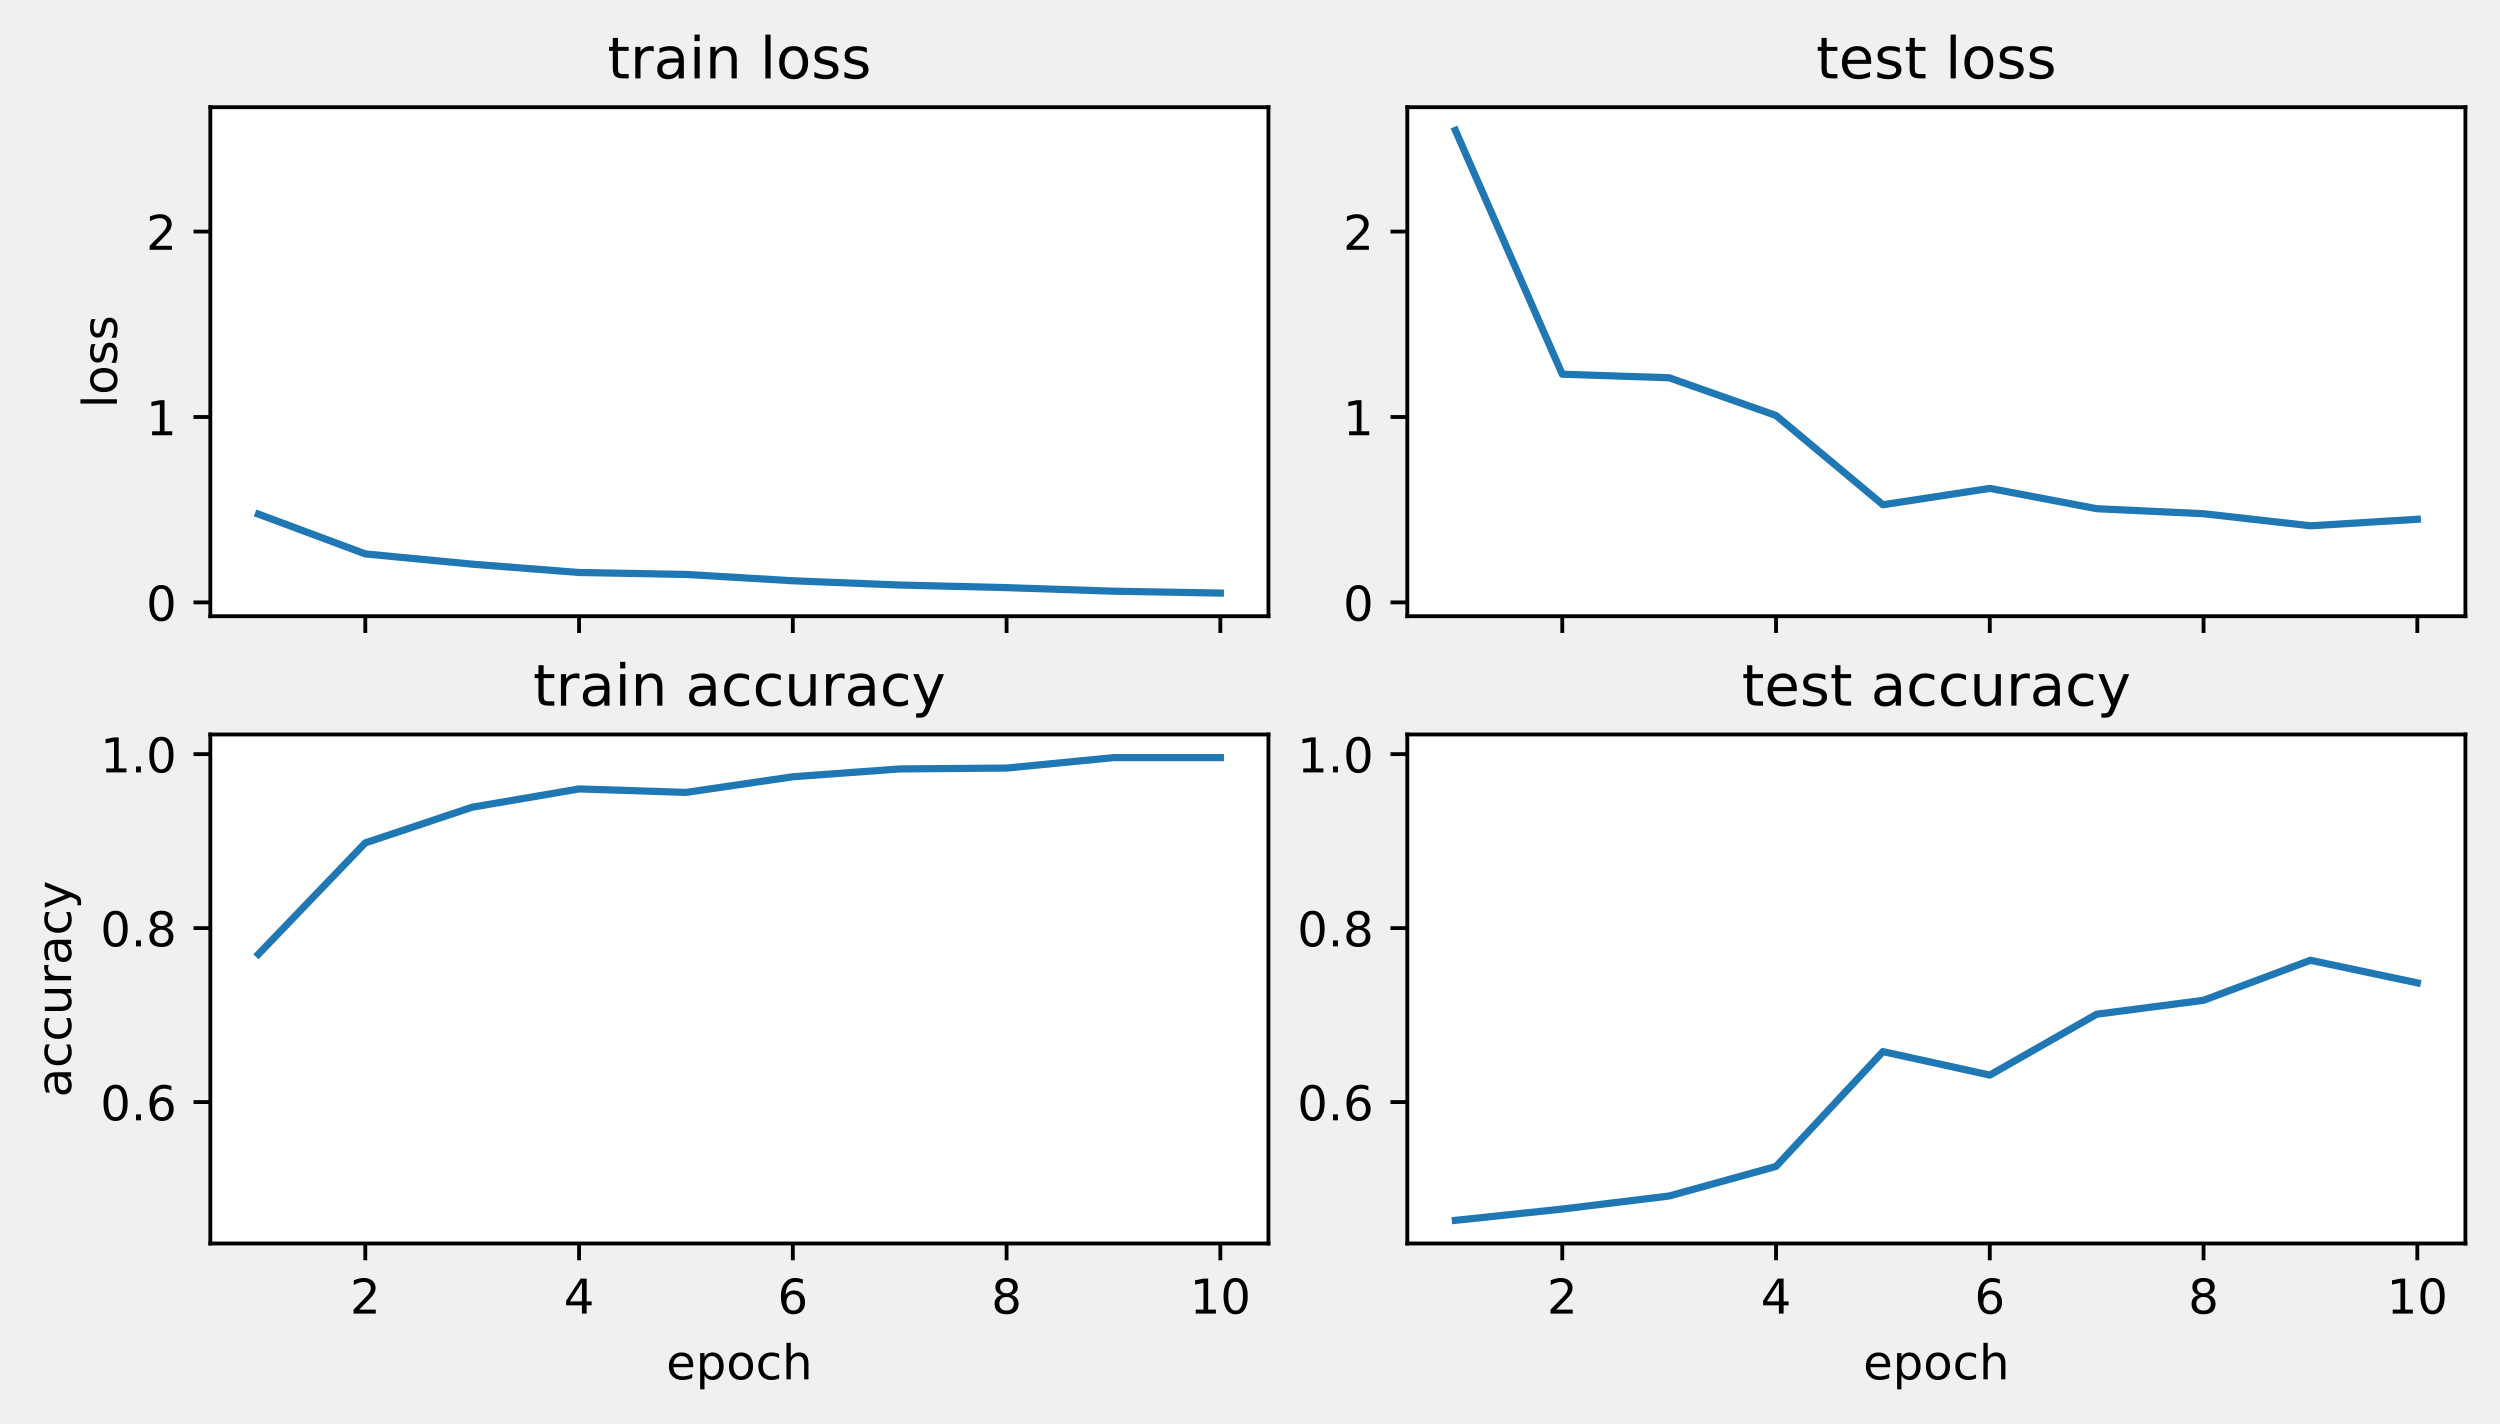
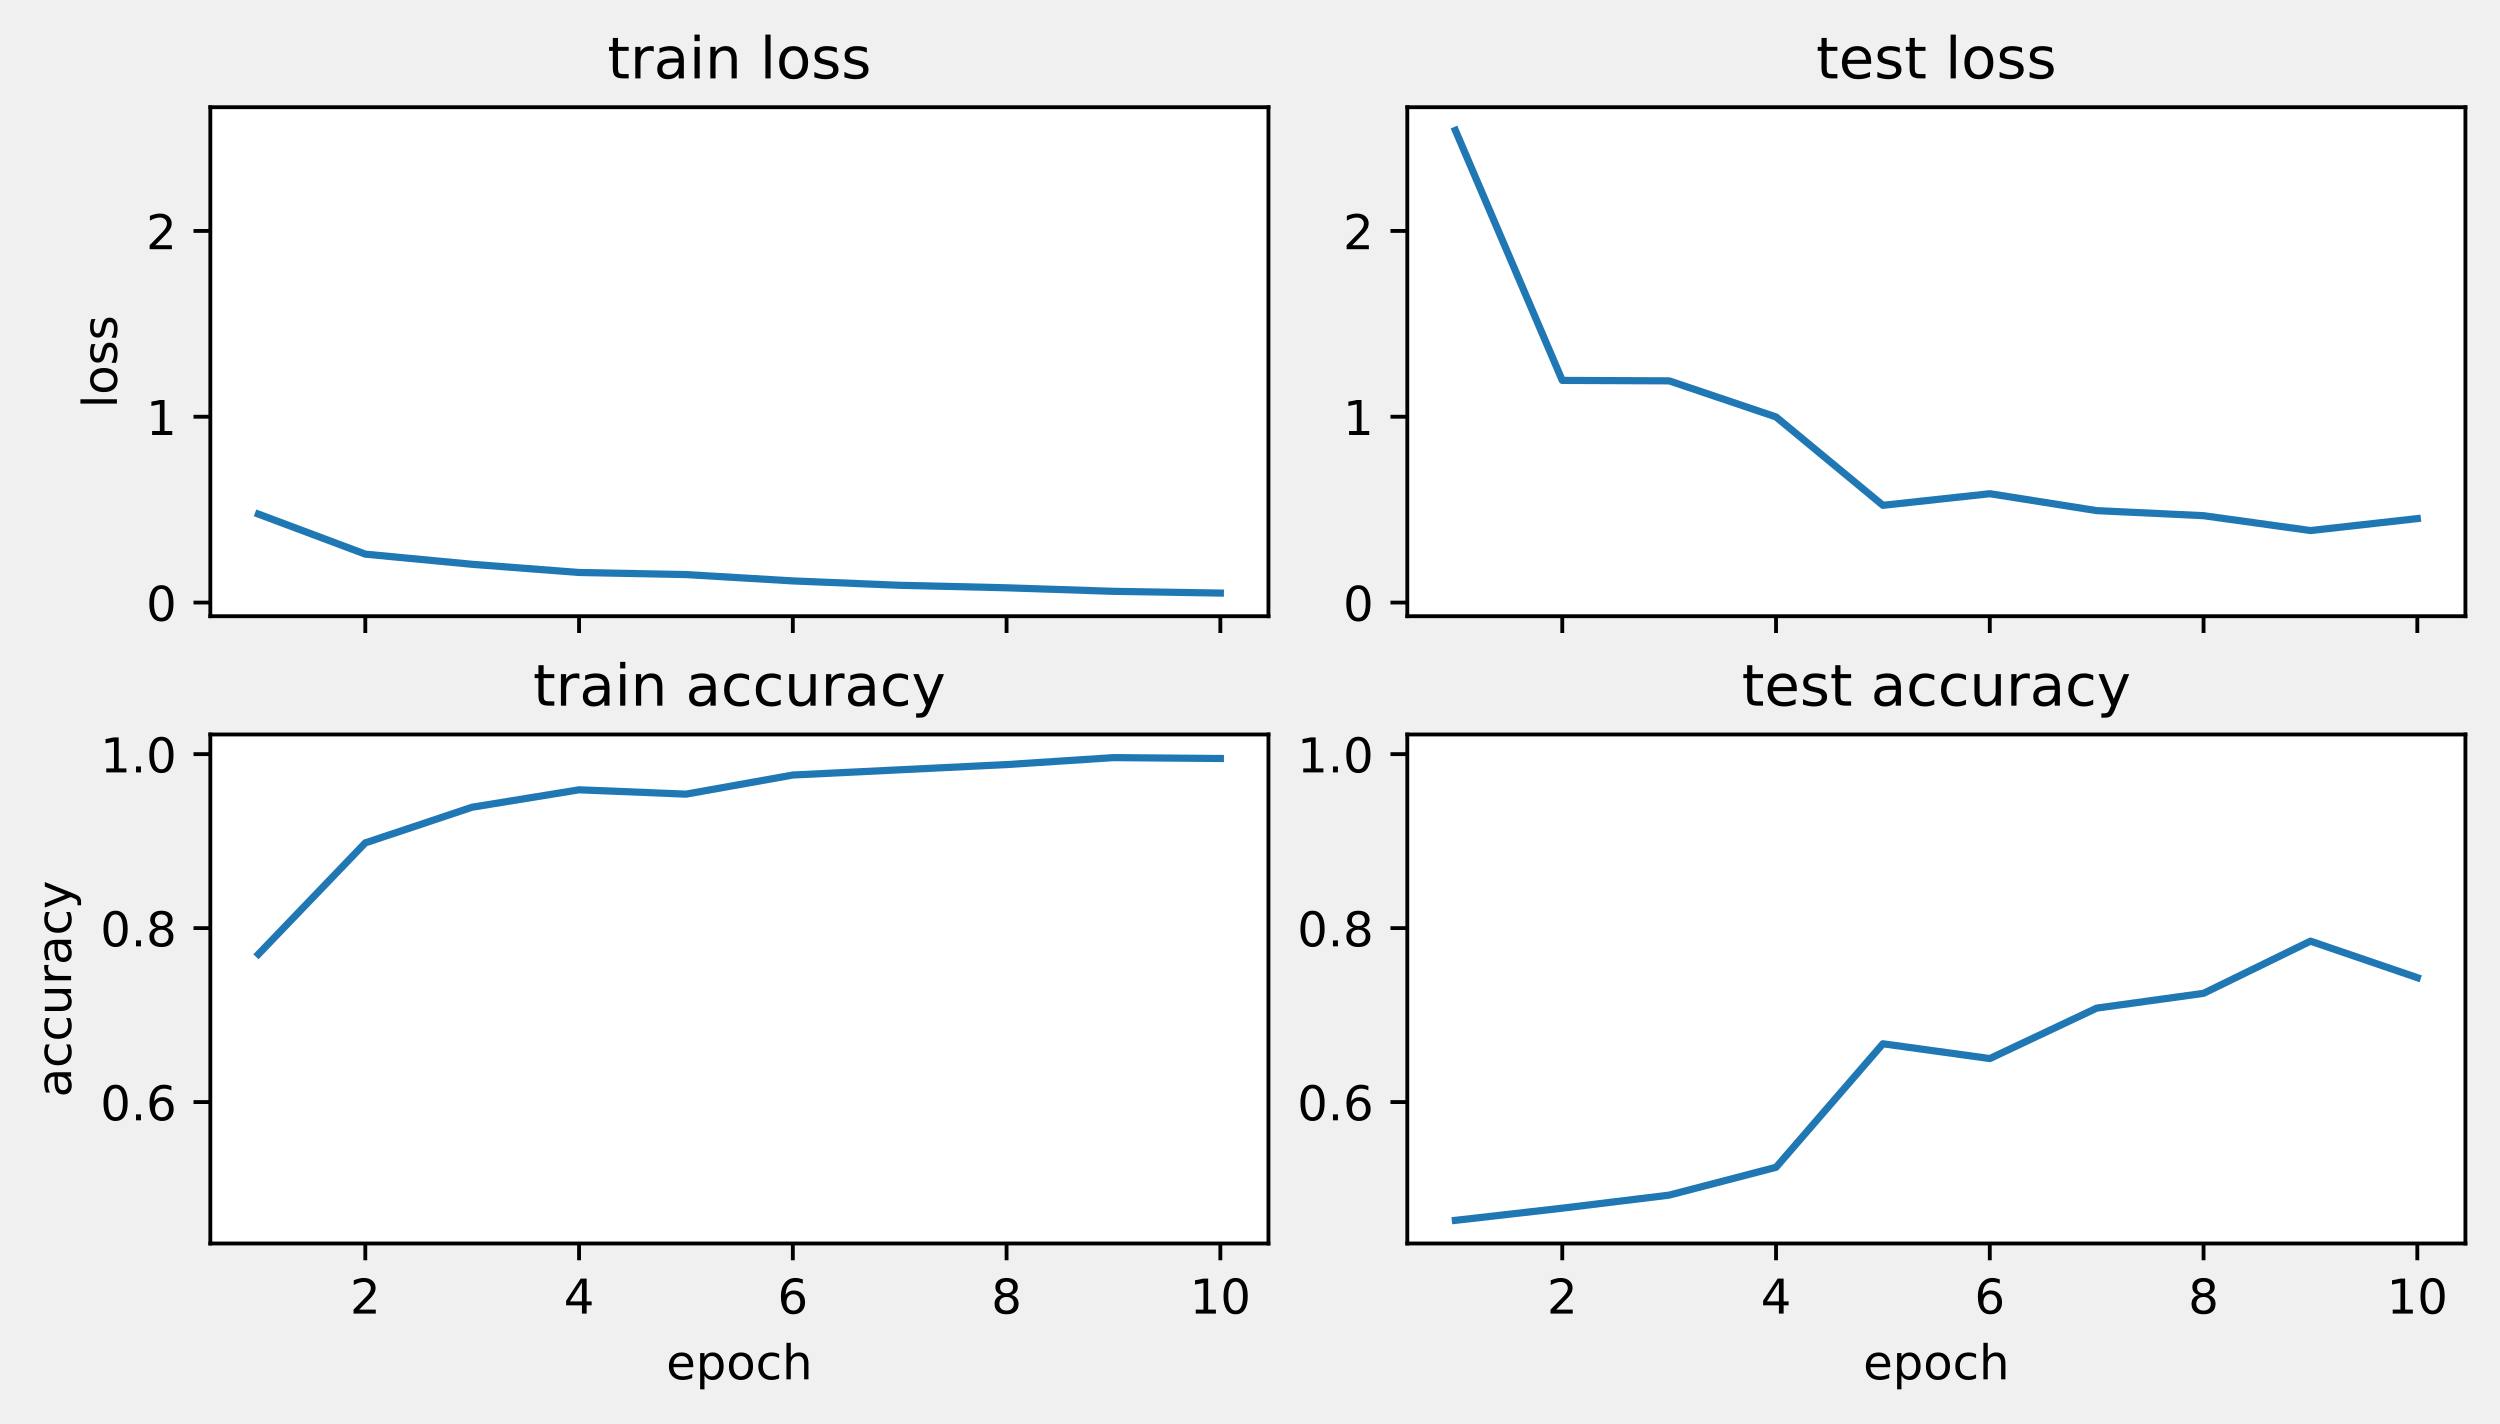
<svg xmlns="http://www.w3.org/2000/svg" xmlns:xlink="http://www.w3.org/1999/xlink" width="520.4pt" height="296.4pt" viewBox="0 0 520.4 296.4" version="1.1">
  <defs>
    <style type="text/css">*{stroke-linejoin: round; stroke-linecap: butt}</style>
  </defs>
  <g id="figure_1">
    <g id="patch_1">
      <path d="M 0 296.4  L 520.4 296.4  L 520.4 0  L 0 0  L 0 296.4  z " style="fill: none" />
    </g>
    <g id="axes_1">
      <g id="patch_2">
        <path d="M 43.781 128.271  L 264.039 128.271  L 264.039 22.318  L 43.781 22.318  z " style="fill: #ffffff" />
      </g>
      <g id="matplotlib.axis_1">
        <g id="xtick_1">
          <g id="line2d_1">
            <defs>
-               <path id="m2e2da4ece3" d="M 0 0  L 0 3.5  " style="stroke: #000000; stroke-width: 0.8" />
+               <path id="m2b2705c704" d="M 0 0  L 0 3.5  " style="stroke: #000000; stroke-width: 0.8" />
            </defs>
            <g>
-               <use xlink:href="#m2e2da4ece3" x="76.041" y="128.271" style="stroke: #000000; stroke-width: 0.8" />
+               <use xlink:href="#m2b2705c704" x="76.041" y="128.271" style="stroke: #000000; stroke-width: 0.8" />
            </g>
          </g>
        </g>
        <g id="xtick_2">
          <g id="line2d_2">
            <g>
-               <use xlink:href="#m2e2da4ece3" x="120.538" y="128.271" style="stroke: #000000; stroke-width: 0.8" />
+               <use xlink:href="#m2b2705c704" x="120.538" y="128.271" style="stroke: #000000; stroke-width: 0.8" />
            </g>
          </g>
        </g>
        <g id="xtick_3">
          <g id="line2d_3">
            <g>
-               <use xlink:href="#m2e2da4ece3" x="165.034" y="128.271" style="stroke: #000000; stroke-width: 0.8" />
+               <use xlink:href="#m2b2705c704" x="165.034" y="128.271" style="stroke: #000000; stroke-width: 0.8" />
            </g>
          </g>
        </g>
        <g id="xtick_4">
          <g id="line2d_4">
            <g>
-               <use xlink:href="#m2e2da4ece3" x="209.53" y="128.271" style="stroke: #000000; stroke-width: 0.8" />
+               <use xlink:href="#m2b2705c704" x="209.53" y="128.271" style="stroke: #000000; stroke-width: 0.8" />
            </g>
          </g>
        </g>
        <g id="xtick_5">
          <g id="line2d_5">
            <g>
-               <use xlink:href="#m2e2da4ece3" x="254.027" y="128.271" style="stroke: #000000; stroke-width: 0.8" />
+               <use xlink:href="#m2b2705c704" x="254.027" y="128.271" style="stroke: #000000; stroke-width: 0.8" />
            </g>
          </g>
        </g>
      </g>
      <g id="matplotlib.axis_2">
        <g id="ytick_1">
          <g id="line2d_6">
            <defs>
-               <path id="mca9191ee40" d="M 0 0  L -3.5 0  " style="stroke: #000000; stroke-width: 0.8" />
+               <path id="mb0f180276c" d="M 0 0  L -3.5 0  " style="stroke: #000000; stroke-width: 0.8" />
            </defs>
            <g>
-               <use xlink:href="#mca9191ee40" x="43.781" y="125.399" style="stroke: #000000; stroke-width: 0.8" />
+               <use xlink:href="#mb0f180276c" x="43.781" y="125.429" style="stroke: #000000; stroke-width: 0.8" />
            </g>
          </g>
          <g id="text_1">
-             <g transform="translate(30.41875 129.1986)scale(0.1 -0.1)">
+             <g transform="translate(30.41875 129.2287)scale(0.1 -0.1)">
              <defs>
                <path id="DejaVuSans-30" d="M 2034 4250  Q 1547 4250 1301 3770  Q 1056 3291 1056 2328  Q 1056 1369 1301 889  Q 1547 409 2034 409  Q 2525 409 2770 889  Q 3016 1369 3016 2328  Q 3016 3291 2770 3770  Q 2525 4250 2034 4250  z M 2034 4750  Q 2819 4750 3233 4129  Q 3647 3509 3647 2328  Q 3647 1150 3233 529  Q 2819 -91 2034 -91  Q 1250 -91 836 529  Q 422 1150 422 2328  Q 422 3509 836 4129  Q 1250 4750 2034 4750  z " transform="scale(0.015625)" />
              </defs>
              <use xlink:href="#DejaVuSans-30" />
            </g>
          </g>
        </g>
        <g id="ytick_2">
          <g id="line2d_7">
            <g>
-               <use xlink:href="#mca9191ee40" x="43.781" y="86.8" style="stroke: #000000; stroke-width: 0.8" />
+               <use xlink:href="#mb0f180276c" x="43.781" y="86.751" style="stroke: #000000; stroke-width: 0.8" />
            </g>
          </g>
          <g id="text_2">
-             <g transform="translate(30.41875 90.59916)scale(0.1 -0.1)">
+             <g transform="translate(30.41875 90.55044)scale(0.1 -0.1)">
              <defs>
                <path id="DejaVuSans-31" d="M 794 531  L 1825 531  L 1825 4091  L 703 3866  L 703 4441  L 1819 4666  L 2450 4666  L 2450 531  L 3481 531  L 3481 0  L 794 0  L 794 531  z " transform="scale(0.015625)" />
              </defs>
              <use xlink:href="#DejaVuSans-31" />
            </g>
          </g>
        </g>
        <g id="ytick_3">
          <g id="line2d_8">
            <g>
-               <use xlink:href="#mca9191ee40" x="43.781" y="48.201" style="stroke: #000000; stroke-width: 0.8" />
+               <use xlink:href="#mb0f180276c" x="43.781" y="48.073" style="stroke: #000000; stroke-width: 0.8" />
            </g>
          </g>
          <g id="text_3">
-             <g transform="translate(30.41875 51.99975)scale(0.1 -0.1)">
+             <g transform="translate(30.41875 51.87219)scale(0.1 -0.1)">
              <defs>
                <path id="DejaVuSans-32" d="M 1228 531  L 3431 531  L 3431 0  L 469 0  L 469 531  Q 828 903 1448 1529  Q 2069 2156 2228 2338  Q 2531 2678 2651 2914  Q 2772 3150 2772 3378  Q 2772 3750 2511 3984  Q 2250 4219 1831 4219  Q 1534 4219 1204 4116  Q 875 4013 500 3803  L 500 4441  Q 881 4594 1212 4672  Q 1544 4750 1819 4750  Q 2544 4750 2975 4387  Q 3406 4025 3406 3419  Q 3406 3131 3298 2873  Q 3191 2616 2906 2266  Q 2828 2175 2409 1742  Q 1991 1309 1228 531  z " transform="scale(0.015625)" />
              </defs>
              <use xlink:href="#DejaVuSans-32" />
            </g>
          </g>
        </g>
        <g id="text_4">
          <g transform="translate(24.33906 84.95257)rotate(-90)scale(0.1 -0.1)">
            <defs>
              <path id="DejaVuSans-6c" d="M 603 4863  L 1178 4863  L 1178 0  L 603 0  L 603 4863  z " transform="scale(0.015625)" />
              <path id="DejaVuSans-6f" d="M 1959 3097  Q 1497 3097 1228 2736  Q 959 2375 959 1747  Q 959 1119 1226 758  Q 1494 397 1959 397  Q 2419 397 2687 759  Q 2956 1122 2956 1747  Q 2956 2369 2687 2733  Q 2419 3097 1959 3097  z M 1959 3584  Q 2709 3584 3137 3096  Q 3566 2609 3566 1747  Q 3566 888 3137 398  Q 2709 -91 1959 -91  Q 1206 -91 779 398  Q 353 888 353 1747  Q 353 2609 779 3096  Q 1206 3584 1959 3584  z " transform="scale(0.015625)" />
              <path id="DejaVuSans-73" d="M 2834 3397  L 2834 2853  Q 2591 2978 2328 3040  Q 2066 3103 1784 3103  Q 1356 3103 1142 2972  Q 928 2841 928 2578  Q 928 2378 1081 2264  Q 1234 2150 1697 2047  L 1894 2003  Q 2506 1872 2764 1633  Q 3022 1394 3022 966  Q 3022 478 2636 193  Q 2250 -91 1575 -91  Q 1294 -91 989 -36  Q 684 19 347 128  L 347 722  Q 666 556 975 473  Q 1284 391 1588 391  Q 1994 391 2212 530  Q 2431 669 2431 922  Q 2431 1156 2273 1281  Q 2116 1406 1581 1522  L 1381 1569  Q 847 1681 609 1914  Q 372 2147 372 2553  Q 372 3047 722 3315  Q 1072 3584 1716 3584  Q 2034 3584 2315 3537  Q 2597 3491 2834 3397  z " transform="scale(0.015625)" />
            </defs>
            <use xlink:href="#DejaVuSans-6c" />
            <use xlink:href="#DejaVuSans-6f" x="27.783" />
            <use xlink:href="#DejaVuSans-73" x="88.965" />
            <use xlink:href="#DejaVuSans-73" x="141.064" />
          </g>
        </g>
      </g>
      <g id="line2d_9">
-         <path d="M 53.793 107.023  L 76.041 115.304  L 98.289 117.439  L 120.538 119.172  L 142.786 119.574  L 165.034 120.893  L 187.282 121.782  L 209.53 122.32  L 231.779 123.065  L 254.027 123.455  " clip-path="url(#p9b6b43ce79)" style="fill: none; stroke: #1f77b4; stroke-width: 1.5; stroke-linecap: square" />
+         <path d="M 53.793 107.016  L 76.041 115.352  L 98.289 117.467  L 120.538 119.169  L 142.786 119.601  L 165.034 120.924  L 187.282 121.835  L 209.53 122.354  L 231.779 123.092  L 254.027 123.455  " clip-path="url(#pc5e389dac0)" style="fill: none; stroke: #1f77b4; stroke-width: 1.5; stroke-linecap: square" />
      </g>
      <g id="patch_3">
        <path d="M 43.781 128.271  L 43.781 22.318  " style="fill: none; stroke: #000000; stroke-width: 0.8; stroke-linejoin: miter; stroke-linecap: square" />
      </g>
      <g id="patch_4">
        <path d="M 264.039 128.271  L 264.039 22.318  " style="fill: none; stroke: #000000; stroke-width: 0.8; stroke-linejoin: miter; stroke-linecap: square" />
      </g>
      <g id="patch_5">
        <path d="M 43.781 128.271  L 264.039 128.271  " style="fill: none; stroke: #000000; stroke-width: 0.8; stroke-linejoin: miter; stroke-linecap: square" />
      </g>
      <g id="patch_6">
        <path d="M 43.781 22.318  L 264.039 22.318  " style="fill: none; stroke: #000000; stroke-width: 0.8; stroke-linejoin: miter; stroke-linecap: square" />
      </g>
      <g id="text_5">
        <g transform="translate(126.4487 16.31812)scale(0.12 -0.12)">
          <defs>
            <path id="DejaVuSans-74" d="M 1172 4494  L 1172 3500  L 2356 3500  L 2356 3053  L 1172 3053  L 1172 1153  Q 1172 725 1289 603  Q 1406 481 1766 481  L 2356 481  L 2356 0  L 1766 0  Q 1100 0 847 248  Q 594 497 594 1153  L 594 3053  L 172 3053  L 172 3500  L 594 3500  L 594 4494  L 1172 4494  z " transform="scale(0.015625)" />
            <path id="DejaVuSans-72" d="M 2631 2963  Q 2534 3019 2420 3045  Q 2306 3072 2169 3072  Q 1681 3072 1420 2755  Q 1159 2438 1159 1844  L 1159 0  L 581 0  L 581 3500  L 1159 3500  L 1159 2956  Q 1341 3275 1631 3429  Q 1922 3584 2338 3584  Q 2397 3584 2469 3576  Q 2541 3569 2628 3553  L 2631 2963  z " transform="scale(0.015625)" />
            <path id="DejaVuSans-61" d="M 2194 1759  Q 1497 1759 1228 1600  Q 959 1441 959 1056  Q 959 750 1161 570  Q 1363 391 1709 391  Q 2188 391 2477 730  Q 2766 1069 2766 1631  L 2766 1759  L 2194 1759  z M 3341 1997  L 3341 0  L 2766 0  L 2766 531  Q 2569 213 2275 61  Q 1981 -91 1556 -91  Q 1019 -91 701 211  Q 384 513 384 1019  Q 384 1609 779 1909  Q 1175 2209 1959 2209  L 2766 2209  L 2766 2266  Q 2766 2663 2505 2880  Q 2244 3097 1772 3097  Q 1472 3097 1187 3025  Q 903 2953 641 2809  L 641 3341  Q 956 3463 1253 3523  Q 1550 3584 1831 3584  Q 2591 3584 2966 3190  Q 3341 2797 3341 1997  z " transform="scale(0.015625)" />
            <path id="DejaVuSans-69" d="M 603 3500  L 1178 3500  L 1178 0  L 603 0  L 603 3500  z M 603 4863  L 1178 4863  L 1178 4134  L 603 4134  L 603 4863  z " transform="scale(0.015625)" />
            <path id="DejaVuSans-6e" d="M 3513 2113  L 3513 0  L 2938 0  L 2938 2094  Q 2938 2591 2744 2837  Q 2550 3084 2163 3084  Q 1697 3084 1428 2787  Q 1159 2491 1159 1978  L 1159 0  L 581 0  L 581 3500  L 1159 3500  L 1159 2956  Q 1366 3272 1645 3428  Q 1925 3584 2291 3584  Q 2894 3584 3203 3211  Q 3513 2838 3513 2113  z " transform="scale(0.015625)" />
            <path id="DejaVuSans-20" transform="scale(0.015625)" />
          </defs>
          <use xlink:href="#DejaVuSans-74" />
          <use xlink:href="#DejaVuSans-72" x="39.209" />
          <use xlink:href="#DejaVuSans-61" x="80.322" />
          <use xlink:href="#DejaVuSans-69" x="141.602" />
          <use xlink:href="#DejaVuSans-6e" x="169.385" />
          <use xlink:href="#DejaVuSans-20" x="232.764" />
          <use xlink:href="#DejaVuSans-6c" x="264.551" />
          <use xlink:href="#DejaVuSans-6f" x="292.334" />
          <use xlink:href="#DejaVuSans-73" x="353.516" />
          <use xlink:href="#DejaVuSans-73" x="405.615" />
        </g>
      </g>
    </g>
    <g id="axes_2">
      <g id="patch_7">
        <path d="M 292.942 128.271  L 513.2 128.271  L 513.2 22.318  L 292.942 22.318  z " style="fill: #ffffff" />
      </g>
      <g id="matplotlib.axis_3">
        <g id="xtick_6">
          <g id="line2d_10">
            <g>
-               <use xlink:href="#m2e2da4ece3" x="325.202" y="128.271" style="stroke: #000000; stroke-width: 0.8" />
+               <use xlink:href="#m2b2705c704" x="325.202" y="128.271" style="stroke: #000000; stroke-width: 0.8" />
            </g>
          </g>
        </g>
        <g id="xtick_7">
          <g id="line2d_11">
            <g>
-               <use xlink:href="#m2e2da4ece3" x="369.699" y="128.271" style="stroke: #000000; stroke-width: 0.8" />
+               <use xlink:href="#m2b2705c704" x="369.699" y="128.271" style="stroke: #000000; stroke-width: 0.8" />
            </g>
          </g>
        </g>
        <g id="xtick_8">
          <g id="line2d_12">
            <g>
-               <use xlink:href="#m2e2da4ece3" x="414.195" y="128.271" style="stroke: #000000; stroke-width: 0.8" />
+               <use xlink:href="#m2b2705c704" x="414.195" y="128.271" style="stroke: #000000; stroke-width: 0.8" />
            </g>
          </g>
        </g>
        <g id="xtick_9">
          <g id="line2d_13">
            <g>
-               <use xlink:href="#m2e2da4ece3" x="458.691" y="128.271" style="stroke: #000000; stroke-width: 0.8" />
+               <use xlink:href="#m2b2705c704" x="458.691" y="128.271" style="stroke: #000000; stroke-width: 0.8" />
            </g>
          </g>
        </g>
        <g id="xtick_10">
          <g id="line2d_14">
            <g>
-               <use xlink:href="#m2e2da4ece3" x="503.188" y="128.271" style="stroke: #000000; stroke-width: 0.8" />
+               <use xlink:href="#m2b2705c704" x="503.188" y="128.271" style="stroke: #000000; stroke-width: 0.8" />
            </g>
          </g>
        </g>
      </g>
      <g id="matplotlib.axis_4">
        <g id="ytick_4">
          <g id="line2d_15">
            <g>
-               <use xlink:href="#mca9191ee40" x="292.942" y="125.399" style="stroke: #000000; stroke-width: 0.8" />
+               <use xlink:href="#mb0f180276c" x="292.942" y="125.429" style="stroke: #000000; stroke-width: 0.8" />
            </g>
          </g>
          <g id="text_6">
-             <g transform="translate(279.5797 129.1986)scale(0.1 -0.1)">
+             <g transform="translate(279.5797 129.2287)scale(0.1 -0.1)">
              <use xlink:href="#DejaVuSans-30" />
            </g>
          </g>
        </g>
        <g id="ytick_5">
          <g id="line2d_16">
            <g>
-               <use xlink:href="#mca9191ee40" x="292.942" y="86.8" style="stroke: #000000; stroke-width: 0.8" />
+               <use xlink:href="#mb0f180276c" x="292.942" y="86.751" style="stroke: #000000; stroke-width: 0.8" />
            </g>
          </g>
          <g id="text_7">
-             <g transform="translate(279.5797 90.59916)scale(0.1 -0.1)">
+             <g transform="translate(279.5797 90.55044)scale(0.1 -0.1)">
              <use xlink:href="#DejaVuSans-31" />
            </g>
          </g>
        </g>
        <g id="ytick_6">
          <g id="line2d_17">
            <g>
-               <use xlink:href="#mca9191ee40" x="292.942" y="48.201" style="stroke: #000000; stroke-width: 0.8" />
+               <use xlink:href="#mb0f180276c" x="292.942" y="48.073" style="stroke: #000000; stroke-width: 0.8" />
            </g>
          </g>
          <g id="text_8">
-             <g transform="translate(279.5797 51.99975)scale(0.1 -0.1)">
+             <g transform="translate(279.5797 51.87219)scale(0.1 -0.1)">
              <use xlink:href="#DejaVuSans-32" />
            </g>
          </g>
        </g>
      </g>
      <g id="line2d_18">
-         <path d="M 302.954 27.134  L 325.202 77.899  L 347.45 78.637  L 369.699 86.491  L 391.947 105.072  L 414.195 101.66  L 436.443 105.89  L 458.691 106.939  L 480.94 109.449  L 503.188 108.088  " clip-path="url(#p1f998797ed)" style="fill: none; stroke: #1f77b4; stroke-width: 1.5; stroke-linecap: square" />
+         <path d="M 302.954 27.134  L 325.202 79.185  L 347.45 79.279  L 369.699 86.793  L 391.947 105.186  L 414.195 102.771  L 436.443 106.292  L 458.691 107.346  L 480.94 110.439  L 503.188 107.95  " clip-path="url(#p8f848ac9e5)" style="fill: none; stroke: #1f77b4; stroke-width: 1.5; stroke-linecap: square" />
      </g>
      <g id="patch_8">
        <path d="M 292.942 128.271  L 292.942 22.318  " style="fill: none; stroke: #000000; stroke-width: 0.8; stroke-linejoin: miter; stroke-linecap: square" />
      </g>
      <g id="patch_9">
        <path d="M 513.2 128.271  L 513.2 22.318  " style="fill: none; stroke: #000000; stroke-width: 0.8; stroke-linejoin: miter; stroke-linecap: square" />
      </g>
      <g id="patch_10">
        <path d="M 292.942 128.271  L 513.2 128.271  " style="fill: none; stroke: #000000; stroke-width: 0.8; stroke-linejoin: miter; stroke-linecap: square" />
      </g>
      <g id="patch_11">
        <path d="M 292.942 22.318  L 513.2 22.318  " style="fill: none; stroke: #000000; stroke-width: 0.8; stroke-linejoin: miter; stroke-linecap: square" />
      </g>
      <g id="text_9">
        <g transform="translate(378.0527 16.31812)scale(0.12 -0.12)">
          <defs>
            <path id="DejaVuSans-65" d="M 3597 1894  L 3597 1613  L 953 1613  Q 991 1019 1311 708  Q 1631 397 2203 397  Q 2534 397 2845 478  Q 3156 559 3463 722  L 3463 178  Q 3153 47 2828 -22  Q 2503 -91 2169 -91  Q 1331 -91 842 396  Q 353 884 353 1716  Q 353 2575 817 3079  Q 1281 3584 2069 3584  Q 2775 3584 3186 3129  Q 3597 2675 3597 1894  z M 3022 2063  Q 3016 2534 2758 2815  Q 2500 3097 2075 3097  Q 1594 3097 1305 2825  Q 1016 2553 972 2059  L 3022 2063  z " transform="scale(0.015625)" />
          </defs>
          <use xlink:href="#DejaVuSans-74" />
          <use xlink:href="#DejaVuSans-65" x="39.209" />
          <use xlink:href="#DejaVuSans-73" x="100.732" />
          <use xlink:href="#DejaVuSans-74" x="152.832" />
          <use xlink:href="#DejaVuSans-20" x="192.041" />
          <use xlink:href="#DejaVuSans-6c" x="223.828" />
          <use xlink:href="#DejaVuSans-6f" x="251.611" />
          <use xlink:href="#DejaVuSans-73" x="312.793" />
          <use xlink:href="#DejaVuSans-73" x="364.893" />
        </g>
      </g>
    </g>
    <g id="axes_3">
      <g id="patch_12">
        <path d="M 43.781 258.843  L 264.039 258.843  L 264.039 152.89  L 43.781 152.89  z " style="fill: #ffffff" />
      </g>
      <g id="matplotlib.axis_5">
        <g id="xtick_11">
          <g id="line2d_19">
            <g>
-               <use xlink:href="#m2e2da4ece3" x="76.041" y="258.843" style="stroke: #000000; stroke-width: 0.8" />
+               <use xlink:href="#m2b2705c704" x="76.041" y="258.843" style="stroke: #000000; stroke-width: 0.8" />
            </g>
          </g>
          <g id="text_10">
            <g transform="translate(72.85991 273.4417)scale(0.1 -0.1)">
              <use xlink:href="#DejaVuSans-32" />
            </g>
          </g>
        </g>
        <g id="xtick_12">
          <g id="line2d_20">
            <g>
-               <use xlink:href="#m2e2da4ece3" x="120.538" y="258.843" style="stroke: #000000; stroke-width: 0.8" />
+               <use xlink:href="#m2b2705c704" x="120.538" y="258.843" style="stroke: #000000; stroke-width: 0.8" />
            </g>
          </g>
          <g id="text_11">
            <g transform="translate(117.3563 273.4417)scale(0.1 -0.1)">
              <defs>
                <path id="DejaVuSans-34" d="M 2419 4116  L 825 1625  L 2419 1625  L 2419 4116  z M 2253 4666  L 3047 4666  L 3047 1625  L 3713 1625  L 3713 1100  L 3047 1100  L 3047 0  L 2419 0  L 2419 1100  L 313 1100  L 313 1709  L 2253 4666  z " transform="scale(0.015625)" />
              </defs>
              <use xlink:href="#DejaVuSans-34" />
            </g>
          </g>
        </g>
        <g id="xtick_13">
          <g id="line2d_21">
            <g>
-               <use xlink:href="#m2e2da4ece3" x="165.034" y="258.843" style="stroke: #000000; stroke-width: 0.8" />
+               <use xlink:href="#m2b2705c704" x="165.034" y="258.843" style="stroke: #000000; stroke-width: 0.8" />
            </g>
          </g>
          <g id="text_12">
            <g transform="translate(161.8528 273.4417)scale(0.1 -0.1)">
              <defs>
                <path id="DejaVuSans-36" d="M 2113 2584  Q 1688 2584 1439 2293  Q 1191 2003 1191 1497  Q 1191 994 1439 701  Q 1688 409 2113 409  Q 2538 409 2786 701  Q 3034 994 3034 1497  Q 3034 2003 2786 2293  Q 2538 2584 2113 2584  z M 3366 4563  L 3366 3988  Q 3128 4100 2886 4159  Q 2644 4219 2406 4219  Q 1781 4219 1451 3797  Q 1122 3375 1075 2522  Q 1259 2794 1537 2939  Q 1816 3084 2150 3084  Q 2853 3084 3261 2657  Q 3669 2231 3669 1497  Q 3669 778 3244 343  Q 2819 -91 2113 -91  Q 1303 -91 875 529  Q 447 1150 447 2328  Q 447 3434 972 4092  Q 1497 4750 2381 4750  Q 2619 4750 2861 4703  Q 3103 4656 3366 4563  z " transform="scale(0.015625)" />
              </defs>
              <use xlink:href="#DejaVuSans-36" />
            </g>
          </g>
        </g>
        <g id="xtick_14">
          <g id="line2d_22">
            <g>
-               <use xlink:href="#m2e2da4ece3" x="209.53" y="258.843" style="stroke: #000000; stroke-width: 0.8" />
+               <use xlink:href="#m2b2705c704" x="209.53" y="258.843" style="stroke: #000000; stroke-width: 0.8" />
            </g>
          </g>
          <g id="text_13">
            <g transform="translate(206.3492 273.4417)scale(0.1 -0.1)">
              <defs>
                <path id="DejaVuSans-38" d="M 2034 2216  Q 1584 2216 1326 1975  Q 1069 1734 1069 1313  Q 1069 891 1326 650  Q 1584 409 2034 409  Q 2484 409 2743 651  Q 3003 894 3003 1313  Q 3003 1734 2745 1975  Q 2488 2216 2034 2216  z M 1403 2484  Q 997 2584 770 2862  Q 544 3141 544 3541  Q 544 4100 942 4425  Q 1341 4750 2034 4750  Q 2731 4750 3128 4425  Q 3525 4100 3525 3541  Q 3525 3141 3298 2862  Q 3072 2584 2669 2484  Q 3125 2378 3379 2068  Q 3634 1759 3634 1313  Q 3634 634 3220 271  Q 2806 -91 2034 -91  Q 1263 -91 848 271  Q 434 634 434 1313  Q 434 1759 690 2068  Q 947 2378 1403 2484  z M 1172 3481  Q 1172 3119 1398 2916  Q 1625 2713 2034 2713  Q 2441 2713 2670 2916  Q 2900 3119 2900 3481  Q 2900 3844 2670 4047  Q 2441 4250 2034 4250  Q 1625 4250 1398 4047  Q 1172 3844 1172 3481  z " transform="scale(0.015625)" />
              </defs>
              <use xlink:href="#DejaVuSans-38" />
            </g>
          </g>
        </g>
        <g id="xtick_15">
          <g id="line2d_23">
            <g>
-               <use xlink:href="#m2e2da4ece3" x="254.027" y="258.843" style="stroke: #000000; stroke-width: 0.8" />
+               <use xlink:href="#m2b2705c704" x="254.027" y="258.843" style="stroke: #000000; stroke-width: 0.8" />
            </g>
          </g>
          <g id="text_14">
            <g transform="translate(247.6644 273.4417)scale(0.1 -0.1)">
              <use xlink:href="#DejaVuSans-31" />
              <use xlink:href="#DejaVuSans-30" x="63.623" />
            </g>
          </g>
        </g>
        <g id="text_15">
          <g transform="translate(138.6818 287.1198)scale(0.1 -0.1)">
            <defs>
              <path id="DejaVuSans-70" d="M 1159 525  L 1159 -1331  L 581 -1331  L 581 3500  L 1159 3500  L 1159 2969  Q 1341 3281 1617 3432  Q 1894 3584 2278 3584  Q 2916 3584 3314 3078  Q 3713 2572 3713 1747  Q 3713 922 3314 415  Q 2916 -91 2278 -91  Q 1894 -91 1617 61  Q 1341 213 1159 525  z M 3116 1747  Q 3116 2381 2855 2742  Q 2594 3103 2138 3103  Q 1681 3103 1420 2742  Q 1159 2381 1159 1747  Q 1159 1113 1420 752  Q 1681 391 2138 391  Q 2594 391 2855 752  Q 3116 1113 3116 1747  z " transform="scale(0.015625)" />
              <path id="DejaVuSans-63" d="M 3122 3366  L 3122 2828  Q 2878 2963 2633 3030  Q 2388 3097 2138 3097  Q 1578 3097 1268 2742  Q 959 2388 959 1747  Q 959 1106 1268 751  Q 1578 397 2138 397  Q 2388 397 2633 464  Q 2878 531 3122 666  L 3122 134  Q 2881 22 2623 -34  Q 2366 -91 2075 -91  Q 1284 -91 818 406  Q 353 903 353 1747  Q 353 2603 823 3093  Q 1294 3584 2113 3584  Q 2378 3584 2631 3529  Q 2884 3475 3122 3366  z " transform="scale(0.015625)" />
              <path id="DejaVuSans-68" d="M 3513 2113  L 3513 0  L 2938 0  L 2938 2094  Q 2938 2591 2744 2837  Q 2550 3084 2163 3084  Q 1697 3084 1428 2787  Q 1159 2491 1159 1978  L 1159 0  L 581 0  L 581 4863  L 1159 4863  L 1159 2956  Q 1366 3272 1645 3428  Q 1925 3584 2291 3584  Q 2894 3584 3203 3211  Q 3513 2838 3513 2113  z " transform="scale(0.015625)" />
            </defs>
            <use xlink:href="#DejaVuSans-65" />
            <use xlink:href="#DejaVuSans-70" x="61.523" />
            <use xlink:href="#DejaVuSans-6f" x="125" />
            <use xlink:href="#DejaVuSans-63" x="186.182" />
            <use xlink:href="#DejaVuSans-68" x="241.162" />
          </g>
        </g>
      </g>
      <g id="matplotlib.axis_6">
        <g id="ytick_7">
          <g id="line2d_24">
            <g>
-               <use xlink:href="#mca9191ee40" x="43.781" y="229.404" style="stroke: #000000; stroke-width: 0.8" />
+               <use xlink:href="#mb0f180276c" x="43.781" y="229.404" style="stroke: #000000; stroke-width: 0.8" />
            </g>
          </g>
          <g id="text_16">
            <g transform="translate(20.87813 233.203)scale(0.1 -0.1)">
              <defs>
                <path id="DejaVuSans-2e" d="M 684 794  L 1344 794  L 1344 0  L 684 0  L 684 794  z " transform="scale(0.015625)" />
              </defs>
              <use xlink:href="#DejaVuSans-30" />
              <use xlink:href="#DejaVuSans-2e" x="63.623" />
              <use xlink:href="#DejaVuSans-36" x="95.41" />
            </g>
          </g>
        </g>
        <g id="ytick_8">
          <g id="line2d_25">
            <g>
-               <use xlink:href="#mca9191ee40" x="43.781" y="193.193" style="stroke: #000000; stroke-width: 0.8" />
+               <use xlink:href="#mb0f180276c" x="43.781" y="193.193" style="stroke: #000000; stroke-width: 0.8" />
            </g>
          </g>
          <g id="text_17">
            <g transform="translate(20.87813 196.992)scale(0.1 -0.1)">
              <use xlink:href="#DejaVuSans-30" />
              <use xlink:href="#DejaVuSans-2e" x="63.623" />
              <use xlink:href="#DejaVuSans-38" x="95.41" />
            </g>
          </g>
        </g>
        <g id="ytick_9">
          <g id="line2d_26">
            <g>
-               <use xlink:href="#mca9191ee40" x="43.781" y="156.982" style="stroke: #000000; stroke-width: 0.8" />
+               <use xlink:href="#mb0f180276c" x="43.781" y="156.982" style="stroke: #000000; stroke-width: 0.8" />
            </g>
          </g>
          <g id="text_18">
            <g transform="translate(20.87813 160.7811)scale(0.1 -0.1)">
              <use xlink:href="#DejaVuSans-31" />
              <use xlink:href="#DejaVuSans-2e" x="63.623" />
              <use xlink:href="#DejaVuSans-30" x="95.41" />
            </g>
          </g>
        </g>
        <g id="text_19">
          <g transform="translate(14.79844 228.426)rotate(-90)scale(0.1 -0.1)">
            <defs>
              <path id="DejaVuSans-75" d="M 544 1381  L 544 3500  L 1119 3500  L 1119 1403  Q 1119 906 1312 657  Q 1506 409 1894 409  Q 2359 409 2629 706  Q 2900 1003 2900 1516  L 2900 3500  L 3475 3500  L 3475 0  L 2900 0  L 2900 538  Q 2691 219 2414 64  Q 2138 -91 1772 -91  Q 1169 -91 856 284  Q 544 659 544 1381  z M 1991 3584  L 1991 3584  z " transform="scale(0.015625)" />
              <path id="DejaVuSans-79" d="M 2059 -325  Q 1816 -950 1584 -1140  Q 1353 -1331 966 -1331  L 506 -1331  L 506 -850  L 844 -850  Q 1081 -850 1212 -737  Q 1344 -625 1503 -206  L 1606 56  L 191 3500  L 800 3500  L 1894 763  L 2988 3500  L 3597 3500  L 2059 -325  z " transform="scale(0.015625)" />
            </defs>
            <use xlink:href="#DejaVuSans-61" />
            <use xlink:href="#DejaVuSans-63" x="61.279" />
            <use xlink:href="#DejaVuSans-63" x="116.26" />
            <use xlink:href="#DejaVuSans-75" x="171.24" />
            <use xlink:href="#DejaVuSans-72" x="234.619" />
            <use xlink:href="#DejaVuSans-61" x="275.732" />
            <use xlink:href="#DejaVuSans-63" x="337.012" />
            <use xlink:href="#DejaVuSans-79" x="391.992" />
          </g>
        </g>
      </g>
      <g id="line2d_27">
-         <path d="M 53.793 198.624  L 76.041 175.449  L 98.289 168.026  L 120.538 164.224  L 142.786 164.948  L 165.034 161.689  L 187.282 160.06  L 209.53 159.879  L 231.779 157.706  L 254.027 157.706  " clip-path="url(#pf3c5592980)" style="fill: none; stroke: #1f77b4; stroke-width: 1.5; stroke-linecap: square" />
+         <path d="M 53.793 198.624  L 76.041 175.449  L 98.289 168.026  L 120.538 164.405  L 142.786 165.31  L 165.034 161.327  L 187.282 160.241  L 209.53 159.154  L 231.779 157.706  L 254.027 157.887  " clip-path="url(#pd9a314ebfd)" style="fill: none; stroke: #1f77b4; stroke-width: 1.5; stroke-linecap: square" />
      </g>
      <g id="patch_13">
        <path d="M 43.781 258.843  L 43.781 152.89  " style="fill: none; stroke: #000000; stroke-width: 0.8; stroke-linejoin: miter; stroke-linecap: square" />
      </g>
      <g id="patch_14">
        <path d="M 264.039 258.843  L 264.039 152.89  " style="fill: none; stroke: #000000; stroke-width: 0.8; stroke-linejoin: miter; stroke-linecap: square" />
      </g>
      <g id="patch_15">
        <path d="M 43.781 258.843  L 264.039 258.843  " style="fill: none; stroke: #000000; stroke-width: 0.8; stroke-linejoin: miter; stroke-linecap: square" />
      </g>
      <g id="patch_16">
        <path d="M 43.781 152.89  L 264.039 152.89  " style="fill: none; stroke: #000000; stroke-width: 0.8; stroke-linejoin: miter; stroke-linecap: square" />
      </g>
      <g id="text_20">
        <g transform="translate(110.9668 146.89)scale(0.12 -0.12)">
          <use xlink:href="#DejaVuSans-74" />
          <use xlink:href="#DejaVuSans-72" x="39.209" />
          <use xlink:href="#DejaVuSans-61" x="80.322" />
          <use xlink:href="#DejaVuSans-69" x="141.602" />
          <use xlink:href="#DejaVuSans-6e" x="169.385" />
          <use xlink:href="#DejaVuSans-20" x="232.764" />
          <use xlink:href="#DejaVuSans-61" x="264.551" />
          <use xlink:href="#DejaVuSans-63" x="325.83" />
          <use xlink:href="#DejaVuSans-63" x="380.811" />
          <use xlink:href="#DejaVuSans-75" x="435.791" />
          <use xlink:href="#DejaVuSans-72" x="499.17" />
          <use xlink:href="#DejaVuSans-61" x="540.283" />
          <use xlink:href="#DejaVuSans-63" x="601.562" />
          <use xlink:href="#DejaVuSans-79" x="656.543" />
        </g>
      </g>
    </g>
    <g id="axes_4">
      <g id="patch_17">
        <path d="M 292.942 258.843  L 513.2 258.843  L 513.2 152.89  L 292.942 152.89  z " style="fill: #ffffff" />
      </g>
      <g id="matplotlib.axis_7">
        <g id="xtick_16">
          <g id="line2d_28">
            <g>
-               <use xlink:href="#m2e2da4ece3" x="325.202" y="258.843" style="stroke: #000000; stroke-width: 0.8" />
+               <use xlink:href="#m2b2705c704" x="325.202" y="258.843" style="stroke: #000000; stroke-width: 0.8" />
            </g>
          </g>
          <g id="text_21">
            <g transform="translate(322.0208 273.4417)scale(0.1 -0.1)">
              <use xlink:href="#DejaVuSans-32" />
            </g>
          </g>
        </g>
        <g id="xtick_17">
          <g id="line2d_29">
            <g>
-               <use xlink:href="#m2e2da4ece3" x="369.699" y="258.843" style="stroke: #000000; stroke-width: 0.8" />
+               <use xlink:href="#m2b2705c704" x="369.699" y="258.843" style="stroke: #000000; stroke-width: 0.8" />
            </g>
          </g>
          <g id="text_22">
            <g transform="translate(366.5173 273.4417)scale(0.1 -0.1)">
              <use xlink:href="#DejaVuSans-34" />
            </g>
          </g>
        </g>
        <g id="xtick_18">
          <g id="line2d_30">
            <g>
-               <use xlink:href="#m2e2da4ece3" x="414.195" y="258.843" style="stroke: #000000; stroke-width: 0.8" />
+               <use xlink:href="#m2b2705c704" x="414.195" y="258.843" style="stroke: #000000; stroke-width: 0.8" />
            </g>
          </g>
          <g id="text_23">
            <g transform="translate(411.0137 273.4417)scale(0.1 -0.1)">
              <use xlink:href="#DejaVuSans-36" />
            </g>
          </g>
        </g>
        <g id="xtick_19">
          <g id="line2d_31">
            <g>
-               <use xlink:href="#m2e2da4ece3" x="458.691" y="258.843" style="stroke: #000000; stroke-width: 0.8" />
+               <use xlink:href="#m2b2705c704" x="458.691" y="258.843" style="stroke: #000000; stroke-width: 0.8" />
            </g>
          </g>
          <g id="text_24">
            <g transform="translate(455.5101 273.4417)scale(0.1 -0.1)">
              <use xlink:href="#DejaVuSans-38" />
            </g>
          </g>
        </g>
        <g id="xtick_20">
          <g id="line2d_32">
            <g>
-               <use xlink:href="#m2e2da4ece3" x="503.188" y="258.843" style="stroke: #000000; stroke-width: 0.8" />
+               <use xlink:href="#m2b2705c704" x="503.188" y="258.843" style="stroke: #000000; stroke-width: 0.8" />
            </g>
          </g>
          <g id="text_25">
            <g transform="translate(496.8253 273.4417)scale(0.1 -0.1)">
              <use xlink:href="#DejaVuSans-31" />
              <use xlink:href="#DejaVuSans-30" x="63.623" />
            </g>
          </g>
        </g>
        <g id="text_26">
          <g transform="translate(387.8427 287.1198)scale(0.1 -0.1)">
            <use xlink:href="#DejaVuSans-65" />
            <use xlink:href="#DejaVuSans-70" x="61.523" />
            <use xlink:href="#DejaVuSans-6f" x="125" />
            <use xlink:href="#DejaVuSans-63" x="186.182" />
            <use xlink:href="#DejaVuSans-68" x="241.162" />
          </g>
        </g>
      </g>
      <g id="matplotlib.axis_8">
        <g id="ytick_10">
          <g id="line2d_33">
            <g>
-               <use xlink:href="#mca9191ee40" x="292.942" y="229.404" style="stroke: #000000; stroke-width: 0.8" />
+               <use xlink:href="#mb0f180276c" x="292.942" y="229.404" style="stroke: #000000; stroke-width: 0.8" />
            </g>
          </g>
          <g id="text_27">
            <g transform="translate(270.0391 233.203)scale(0.1 -0.1)">
              <use xlink:href="#DejaVuSans-30" />
              <use xlink:href="#DejaVuSans-2e" x="63.623" />
              <use xlink:href="#DejaVuSans-36" x="95.41" />
            </g>
          </g>
        </g>
        <g id="ytick_11">
          <g id="line2d_34">
            <g>
-               <use xlink:href="#mca9191ee40" x="292.942" y="193.193" style="stroke: #000000; stroke-width: 0.8" />
+               <use xlink:href="#mb0f180276c" x="292.942" y="193.193" style="stroke: #000000; stroke-width: 0.8" />
            </g>
          </g>
          <g id="text_28">
            <g transform="translate(270.0391 196.992)scale(0.1 -0.1)">
              <use xlink:href="#DejaVuSans-30" />
              <use xlink:href="#DejaVuSans-2e" x="63.623" />
              <use xlink:href="#DejaVuSans-38" x="95.41" />
            </g>
          </g>
        </g>
        <g id="ytick_12">
          <g id="line2d_35">
            <g>
-               <use xlink:href="#mca9191ee40" x="292.942" y="156.982" style="stroke: #000000; stroke-width: 0.8" />
+               <use xlink:href="#mb0f180276c" x="292.942" y="156.982" style="stroke: #000000; stroke-width: 0.8" />
            </g>
          </g>
          <g id="text_29">
            <g transform="translate(270.0391 160.7811)scale(0.1 -0.1)">
              <use xlink:href="#DejaVuSans-31" />
              <use xlink:href="#DejaVuSans-2e" x="63.623" />
              <use xlink:href="#DejaVuSans-30" x="95.41" />
            </g>
          </g>
        </g>
      </g>
      <g id="line2d_36">
-         <path d="M 302.954 254.027  L 325.202 251.673  L 347.45 248.958  L 369.699 242.802  L 391.947 218.903  L 414.195 223.791  L 436.443 211.117  L 458.691 208.22  L 480.94 199.892  L 503.188 204.599  " clip-path="url(#p3cad58fded)" style="fill: none; stroke: #1f77b4; stroke-width: 1.5; stroke-linecap: square" />
+         <path d="M 302.954 254.027  L 325.202 251.492  L 347.45 248.777  L 369.699 242.983  L 391.947 217.273  L 414.195 220.351  L 436.443 209.85  L 458.691 206.772  L 480.94 195.909  L 503.188 203.513  " clip-path="url(#p38f15ee16e)" style="fill: none; stroke: #1f77b4; stroke-width: 1.5; stroke-linecap: square" />
      </g>
      <g id="patch_18">
        <path d="M 292.942 258.843  L 292.942 152.89  " style="fill: none; stroke: #000000; stroke-width: 0.8; stroke-linejoin: miter; stroke-linecap: square" />
      </g>
      <g id="patch_19">
        <path d="M 513.2 258.843  L 513.2 152.89  " style="fill: none; stroke: #000000; stroke-width: 0.8; stroke-linejoin: miter; stroke-linecap: square" />
      </g>
      <g id="patch_20">
        <path d="M 292.942 258.843  L 513.2 258.843  " style="fill: none; stroke: #000000; stroke-width: 0.8; stroke-linejoin: miter; stroke-linecap: square" />
      </g>
      <g id="patch_21">
        <path d="M 292.942 152.89  L 513.2 152.89  " style="fill: none; stroke: #000000; stroke-width: 0.8; stroke-linejoin: miter; stroke-linecap: square" />
      </g>
      <g id="text_30">
        <g transform="translate(362.5709 146.89)scale(0.12 -0.12)">
          <use xlink:href="#DejaVuSans-74" />
          <use xlink:href="#DejaVuSans-65" x="39.209" />
          <use xlink:href="#DejaVuSans-73" x="100.732" />
          <use xlink:href="#DejaVuSans-74" x="152.832" />
          <use xlink:href="#DejaVuSans-20" x="192.041" />
          <use xlink:href="#DejaVuSans-61" x="223.828" />
          <use xlink:href="#DejaVuSans-63" x="285.107" />
          <use xlink:href="#DejaVuSans-63" x="340.088" />
          <use xlink:href="#DejaVuSans-75" x="395.068" />
          <use xlink:href="#DejaVuSans-72" x="458.447" />
          <use xlink:href="#DejaVuSans-61" x="499.561" />
          <use xlink:href="#DejaVuSans-63" x="560.84" />
          <use xlink:href="#DejaVuSans-79" x="615.82" />
        </g>
      </g>
    </g>
  </g>
  <defs>
-     <clipPath id="p9b6b43ce79">
+     <clipPath id="pc5e389dac0">
      <rect x="43.781" y="22.318" width="220.257" height="105.953" />
    </clipPath>
-     <clipPath id="p1f998797ed">
+     <clipPath id="p8f848ac9e5">
      <rect x="292.942" y="22.318" width="220.257" height="105.953" />
    </clipPath>
-     <clipPath id="pf3c5592980">
+     <clipPath id="pd9a314ebfd">
      <rect x="43.781" y="152.89" width="220.257" height="105.953" />
    </clipPath>
-     <clipPath id="p3cad58fded">
+     <clipPath id="p38f15ee16e">
      <rect x="292.942" y="152.89" width="220.257" height="105.953" />
    </clipPath>
  </defs>
</svg>
